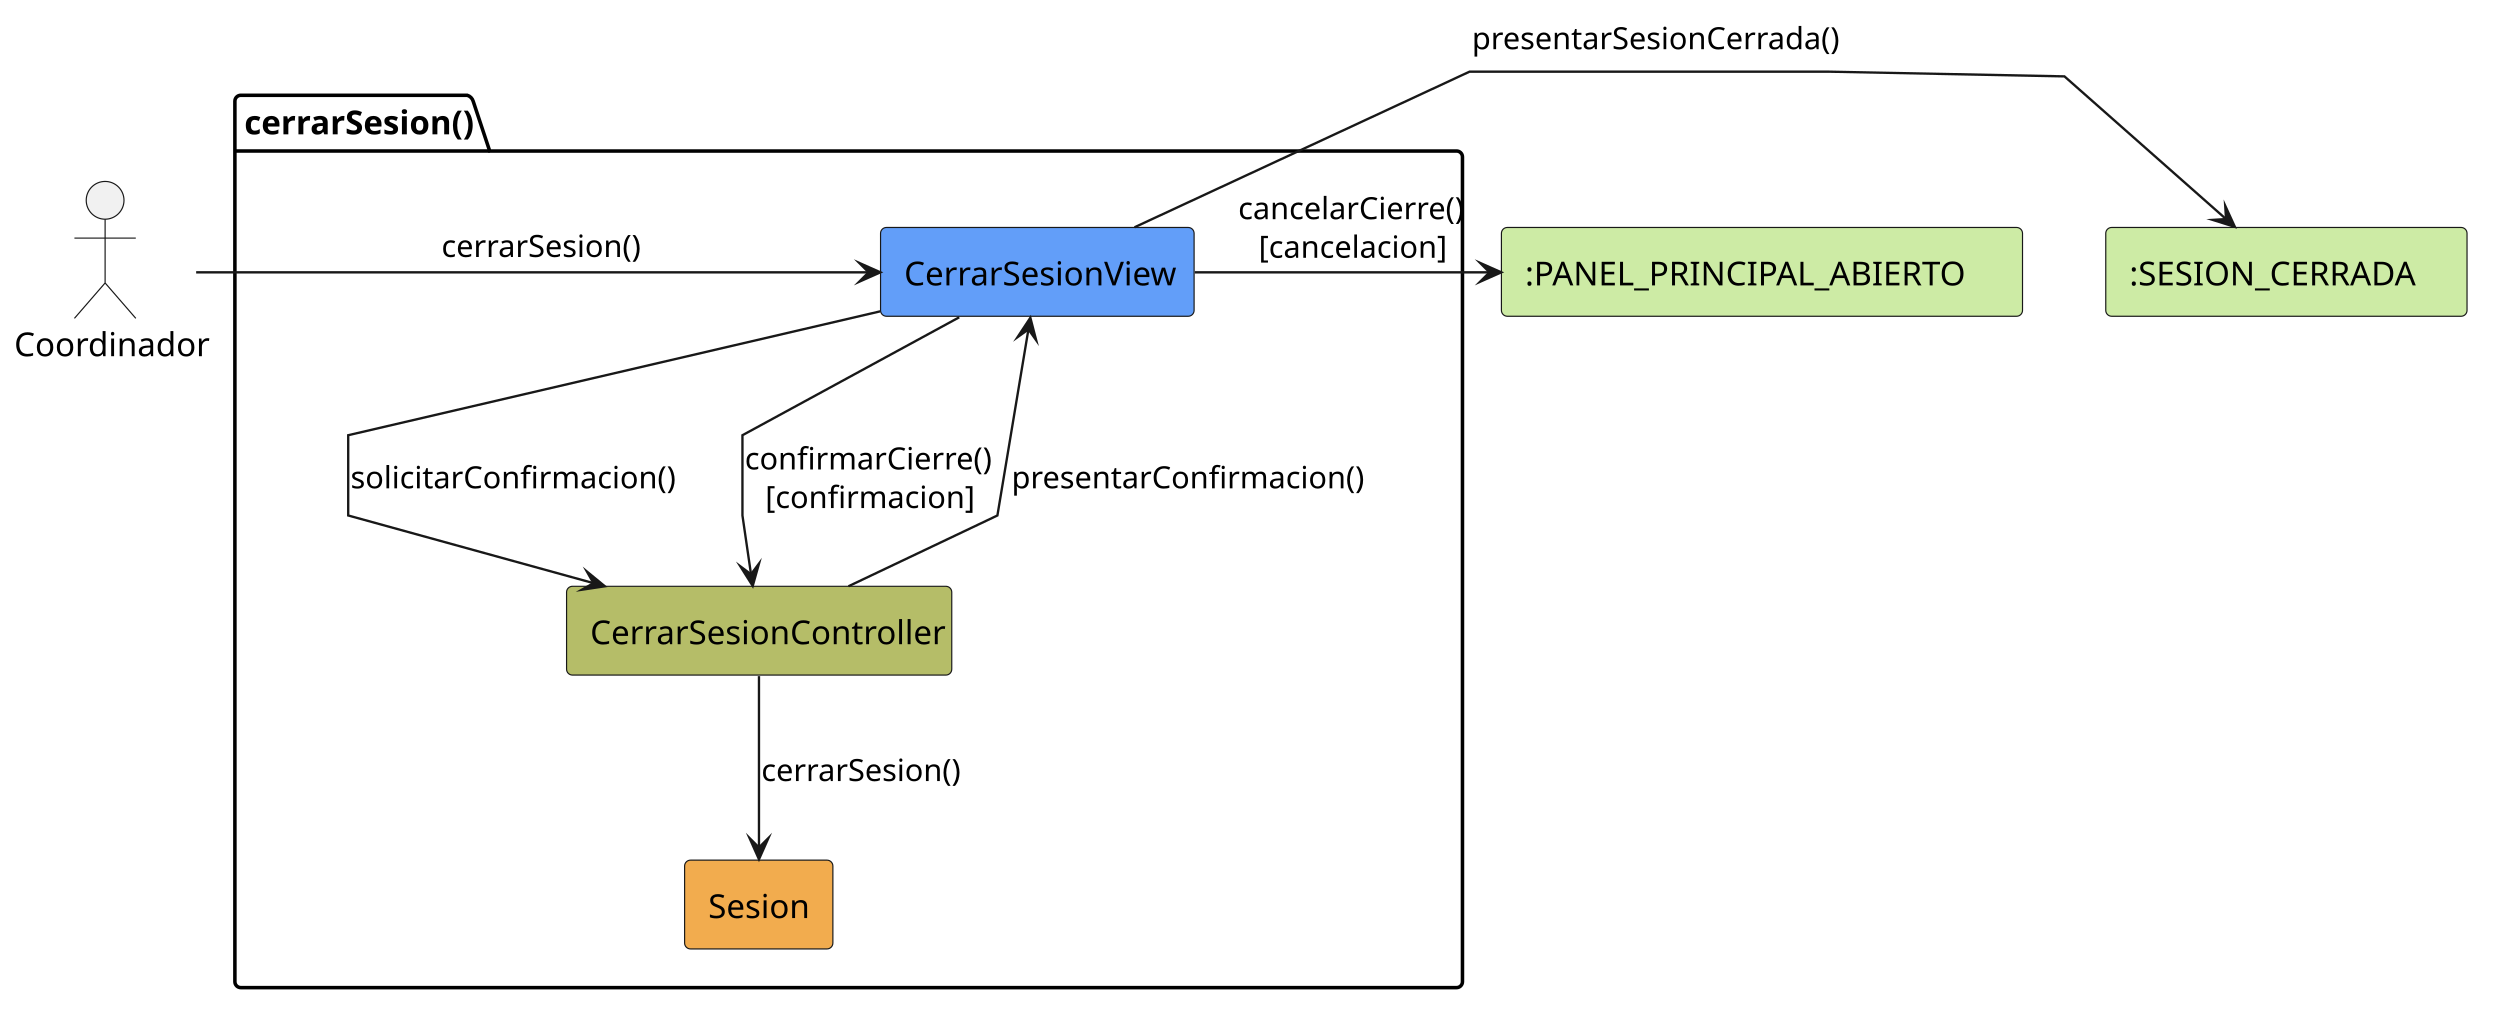
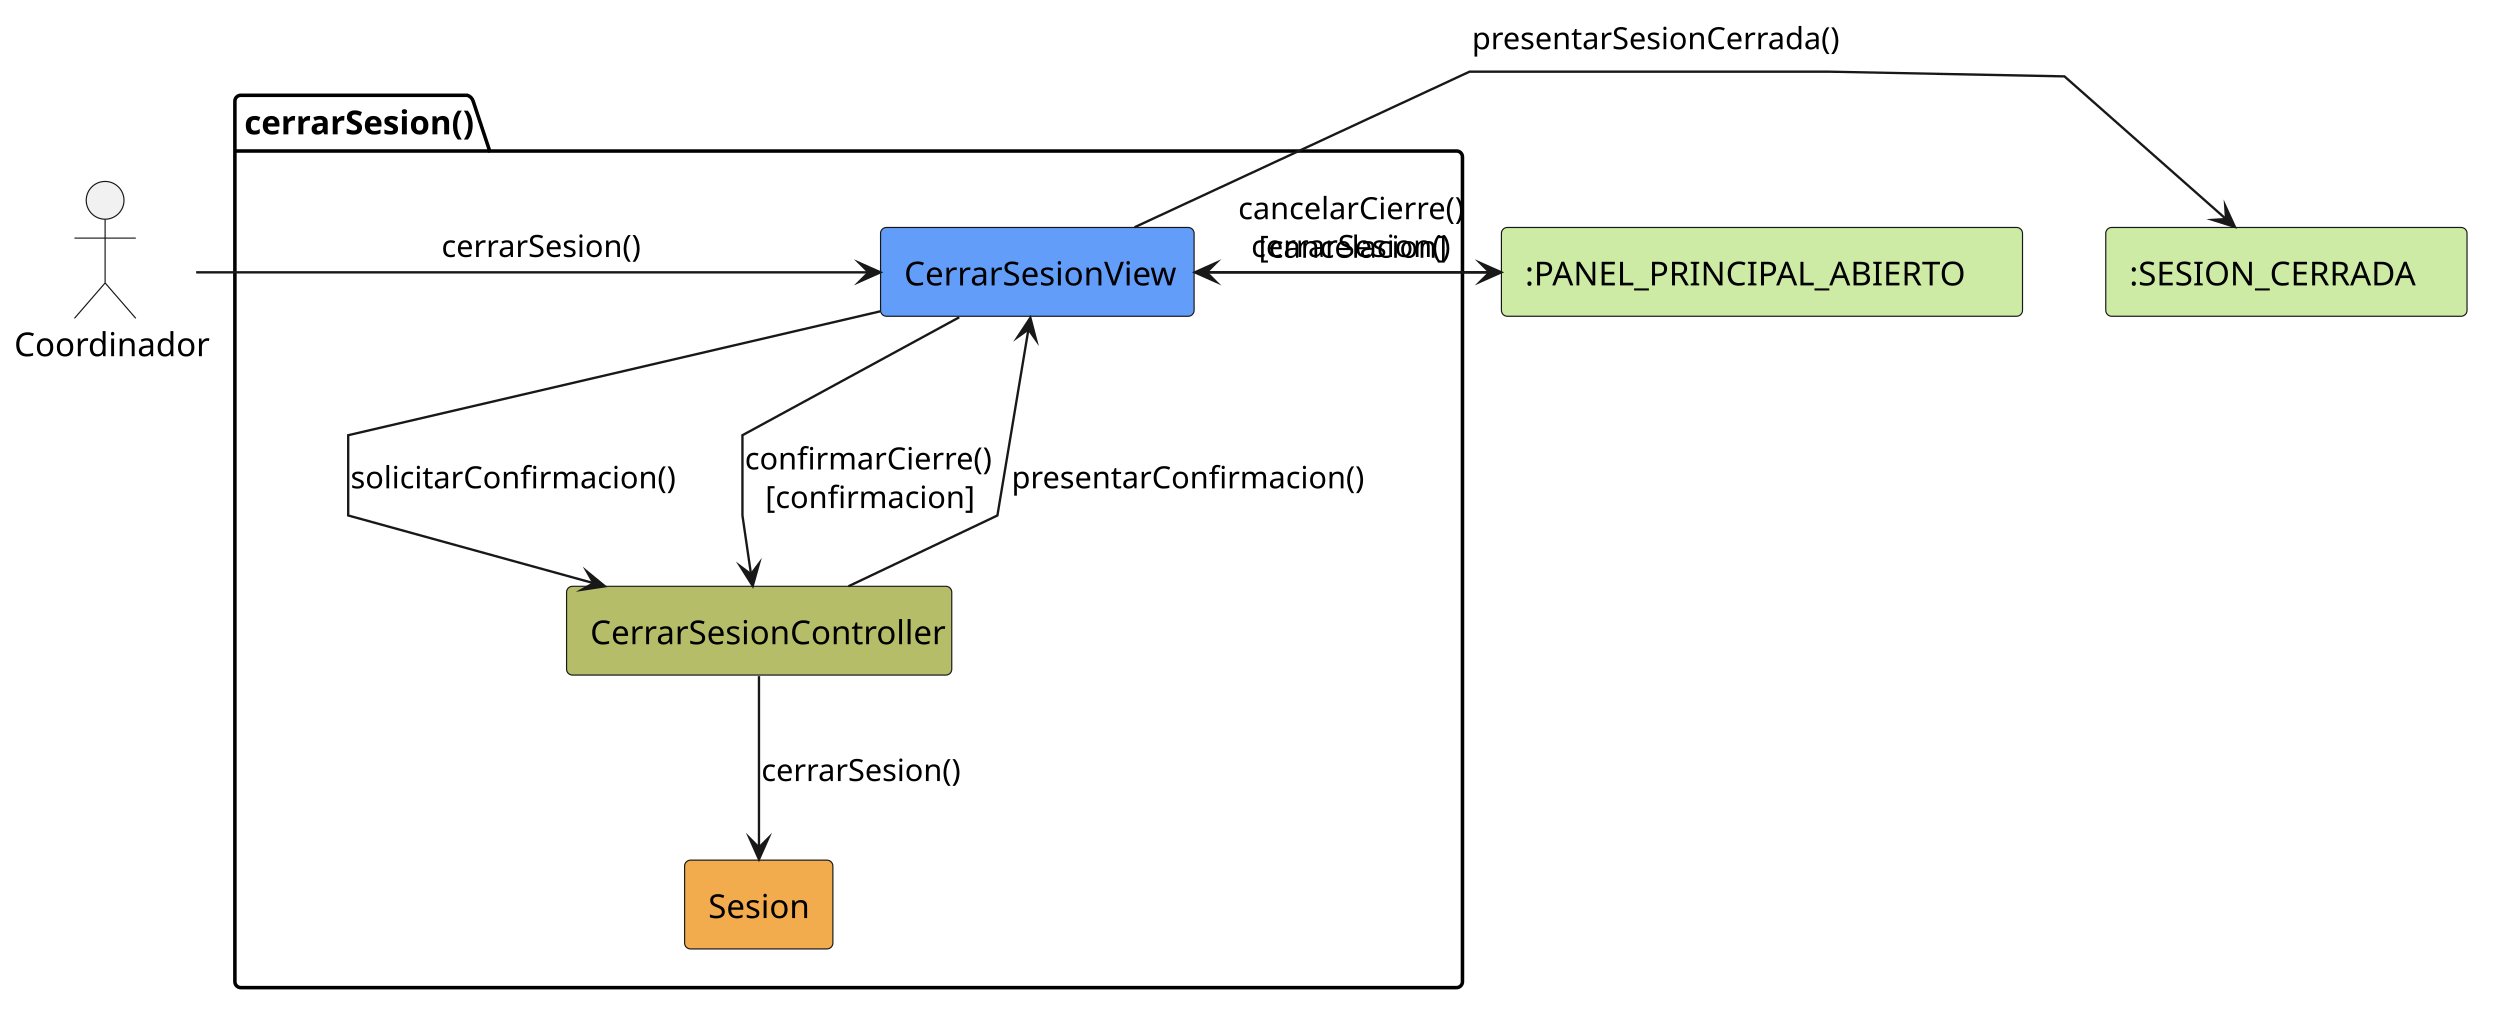
<svg xmlns="http://www.w3.org/2000/svg" contentStyleType="text/css" data-diagram-type="DESCRIPTION" height="433px" preserveAspectRatio="none" style="width:1059px;height:433px;background:#FFFFFF;" version="1.1" viewBox="0 0 1059 433" width="1059px" zoomAndPan="magnify">
  <defs />
  <g>
    <g class="cluster" data-qualified-name="cerrarSesion" data-source-line="5" id="ent0002">
      <path d="M102,40.356 L197.931,40.356 A3.75,3.75 0 0 1 200.431,42.856 L207.431,63.966 L617,63.966 A2.5,2.5 0 0 1 619.5,66.466 L619.5,415.856 A2.5,2.5 0 0 1 617,418.356 L102,418.356 A2.5,2.5 0 0 1 99.5,415.856 L99.5,42.856 A2.5,2.5 0 0 1 102,40.356" fill="none" style="stroke:#000000;stroke-width:1.5;" />
      <line style="stroke:#000000;stroke-width:1.5;" x1="99.5" x2="207.431" y1="63.966" y2="63.966" />
      <text fill="#000000" font-family="sans-serif" font-size="14" font-weight="700" lengthAdjust="spacing" textLength="94.931" x="103.5" y="56.89">cerrarSesion()</text>
    </g>
    <g class="entity" data-qualified-name="cerrarSesion.CerrarSesionView" data-source-line="6" id="ent0003">
      <rect fill="#629EF9" height="37.609" rx="2.5" ry="2.5" style="stroke:#181818;stroke-width:0.5;" width="132.82" x="373" y="96.356" />
      <text fill="#000000" font-family="sans-serif" font-size="14" lengthAdjust="spacing" textLength="112.82" x="383" y="120.89">CerrarSesionView</text>
    </g>
    <g class="entity" data-qualified-name="cerrarSesion.CerrarSesionController" data-source-line="7" id="ent0004">
      <rect fill="#B5BD68" height="37.609" rx="2.5" ry="2.5" style="stroke:#181818;stroke-width:0.5;" width="163.165" x="240" y="248.356" />
      <text fill="#000000" font-family="sans-serif" font-size="14" lengthAdjust="spacing" textLength="143.165" x="250" y="272.89">CerrarSesionController</text>
    </g>
    <g class="entity" data-qualified-name="cerrarSesion.Sesion" data-source-line="8" id="ent0005">
      <rect fill="#F2AC4E" height="37.609" rx="2.5" ry="2.5" style="stroke:#181818;stroke-width:0.5;" width="62.807" x="290" y="364.356" />
      <text fill="#000000" font-family="sans-serif" font-size="14" lengthAdjust="spacing" textLength="42.807" x="300" y="388.89">Sesion</text>
    </g>
    <g class="entity" data-qualified-name="Coordinador" data-source-line="3" id="ent0001">
      <ellipse cx="44.524" cy="84.856" fill="#F1F1F1" rx="8" ry="8" style="stroke:#181818;stroke-width:0.5;" />
      <path d="M44.524,92.856 L44.524,119.856 M31.524,100.856 L57.524,100.856 M44.524,119.856 L31.524,134.856 M44.524,119.856 L57.524,134.856" fill="none" style="stroke:#181818;stroke-width:0.5;" />
      <text fill="#000000" font-family="sans-serif" font-size="14" lengthAdjust="spacing" textLength="77.048" x="6" y="150.89">Coordinador</text>
    </g>
    <g class="entity" data-qualified-name="PanelPrincipalAbierto" data-source-line="11" id="ent0006">
      <rect fill="#CDEBA5" height="37.609" rx="2.5" ry="2.5" style="stroke:#181818;stroke-width:0.5;" width="220.737" x="636" y="96.356" />
      <text fill="#000000" font-family="sans-serif" font-size="14" lengthAdjust="spacing" textLength="200.737" x="646" y="120.89">:PANEL_PRINCIPAL_ABIERTO</text>
    </g>
    <g class="entity" data-qualified-name="SesionCerrada" data-source-line="12" id="ent0007">
      <rect fill="#CDEBA5" height="37.609" rx="2.5" ry="2.5" style="stroke:#181818;stroke-width:0.5;" width="153.034" x="892" y="96.356" />
      <text fill="#000000" font-family="sans-serif" font-size="14" lengthAdjust="spacing" textLength="133.034" x="902" y="120.89">:SESION_CERRADA</text>
    </g>
    <g class="link" data-entity-1="ent0001" data-entity-2="ent0003" data-link-type="dependency" data-source-line="14" id="lnk8">
      <path d="M83.09,115.356 C150.36,115.356 284.81,115.356 367.94,115.356" fill="none" id="Coordinador-to-CerrarSesionView" style="stroke:#181818;stroke-width:1;" />
      <polygon fill="#181818" points="372.94,115.356,363.94,111.356,367.94,115.356,363.94,119.356,372.94,115.356" style="stroke:#181818;stroke-width:1;stroke-linejoin:miter;stroke-miterlimit:10;" />
      <text fill="#000000" font-family="sans-serif" font-size="13" lengthAdjust="spacing" textLength="82.355" x="187" y="108.852">cerrarSesion()</text>
    </g>
-     <g class="link" data-entity-1="ent0003" data-entity-2="ent0004" data-link-type="dependency" data-source-line="16" id="lnk9">
+     <g class="link" data-entity-1="ent0006" data-entity-2="ent0003" data-link-type="dependency" data-source-line="16" id="lnk9">
+       <path d="M635.95,115.356 C592.49,115.356 549.03,115.356 511.11,115.356" fill="none" id="PanelPrincipalAbierto-to-CerrarSesionView" style="stroke:#181818;stroke-width:1;" />
+       <polygon fill="#181818" points="506.11,115.356,515.11,119.356,511.11,115.356,515.11,111.356,506.11,115.356" style="stroke:#181818;stroke-width:1;stroke-linejoin:miter;stroke-miterlimit:10;" />
+       <text fill="#000000" font-family="sans-serif" font-size="13" lengthAdjust="spacing" textLength="82.355" x="530" y="108.852">cerrarSesion()</text>
+     </g>
+     <g class="link" data-entity-1="ent0003" data-entity-2="ent0006" data-link-type="dependency" data-source-line="22" id="lnk12">
+       <path d="M506.11,115.356 C544.03,115.356 587.49,115.356 630.95,115.356" fill="none" id="CerrarSesionView-to-PanelPrincipalAbierto" style="stroke:#181818;stroke-width:1;" />
+       <polygon fill="#181818" points="635.95,115.356,626.95,111.356,630.95,115.356,626.95,119.356,635.95,115.356" style="stroke:#181818;stroke-width:1;stroke-linejoin:miter;stroke-miterlimit:10;" />
+       <text fill="#000000" font-family="sans-serif" font-size="13" lengthAdjust="spacing" textLength="93.19" x="524.5" y="92.852">cancelarCierre()</text>
+       <text fill="#000000" font-family="sans-serif" font-size="13" lengthAdjust="spacing" textLength="75.88" x="533.155" y="109.203">[cancelacion]</text>
+     </g>
+     <g class="link" data-entity-1="ent0003" data-entity-2="ent0004" data-link-type="dependency" data-source-line="18" id="lnk10">
      <path d="M372.88,131.876 C286.69,151.936 147.5,184.356 147.5,184.356 C147.5,184.356 147.5,218.356 147.5,218.356 C147.5,218.356 202.02,233.397 251.39,247.017" fill="none" id="CerrarSesionView-to-CerrarSesionController" style="stroke:#181818;stroke-width:1;" />
      <polygon fill="#181818" points="256.21,248.346,248.598,242.097,251.39,247.017,246.47,249.809,256.21,248.346" style="stroke:#181818;stroke-width:1;stroke-linejoin:miter;stroke-miterlimit:10;" />
      <text fill="#000000" font-family="sans-serif" font-size="13" lengthAdjust="spacing" textLength="129.308" x="148.5" y="206.852">solicitarConfirmacion()</text>
    </g>
-     <g class="link" data-entity-1="ent0004" data-entity-2="ent0003" data-link-type="dependency" data-source-line="18" id="lnk10">
+     <g class="link" data-entity-1="ent0004" data-entity-2="ent0003" data-link-type="dependency" data-source-line="20" id="lnk11">
      <path d="M359.4,248.346 C388.06,234.726 422.5,218.356 422.5,218.356 C422.5,218.356 430.748,168.858 435.638,139.528" fill="none" id="CerrarSesionController-to-CerrarSesionView" style="stroke:#181818;stroke-width:1;" />
      <polygon fill="#181818" points="436.46,134.596,431.034,142.816,435.638,139.528,438.925,144.132,436.46,134.596" style="stroke:#181818;stroke-width:1;stroke-linejoin:miter;stroke-miterlimit:10;" />
      <text fill="#000000" font-family="sans-serif" font-size="13" lengthAdjust="spacing" textLength="140.163" x="428.5" y="206.852">presentarConfirmacion()</text>
    </g>
-     <g class="link" data-entity-1="ent0003" data-entity-2="ent0004" data-link-type="dependency" data-source-line="22" id="lnk12">
+     <g class="link" data-entity-1="ent0003" data-entity-2="ent0004" data-link-type="dependency" data-source-line="24" id="lnk13">
      <path d="M406.33,134.396 C369.3,154.546 314.5,184.356 314.5,184.356 C314.5,184.356 314.5,218.356 314.5,218.356 C314.5,218.356 316.149,229.669 318.129,243.259" fill="none" id="CerrarSesionView-to-CerrarSesionController-1" style="stroke:#181818;stroke-width:1;" />
      <polygon fill="#181818" points="318.85,248.206,321.511,238.724,318.129,243.259,313.594,239.877,318.85,248.206" style="stroke:#181818;stroke-width:1;stroke-linejoin:miter;stroke-miterlimit:10;" />
      <text fill="#000000" font-family="sans-serif" font-size="13" lengthAdjust="spacing" textLength="98.23" x="315.5" y="198.852">confirmarCierre()</text>
      <text fill="#000000" font-family="sans-serif" font-size="13" lengthAdjust="spacing" textLength="80.92" x="324.155" y="215.203">[confirmacion]</text>
    </g>
-     <g class="link" data-entity-1="ent0003" data-entity-2="ent0006" data-link-type="dependency" data-source-line="20" id="lnk11">
-       <path d="M506.11,115.356 C544.03,115.356 587.49,115.356 630.95,115.356" fill="none" id="CerrarSesionView-to-PanelPrincipalAbierto" style="stroke:#181818;stroke-width:1;" />
-       <polygon fill="#181818" points="635.95,115.356,626.95,111.356,630.95,115.356,626.95,119.356,635.95,115.356" style="stroke:#181818;stroke-width:1;stroke-linejoin:miter;stroke-miterlimit:10;" />
-       <text fill="#000000" font-family="sans-serif" font-size="13" lengthAdjust="spacing" textLength="93.19" x="524.5" y="92.852">cancelarCierre()</text>
-       <text fill="#000000" font-family="sans-serif" font-size="13" lengthAdjust="spacing" textLength="75.88" x="533.155" y="109.203">[cancelacion]</text>
-     </g>
-     <g class="link" data-entity-1="ent0004" data-entity-2="ent0005" data-link-type="dependency" data-source-line="24" id="lnk13">
+     <g class="link" data-entity-1="ent0004" data-entity-2="ent0005" data-link-type="dependency" data-source-line="26" id="lnk14">
      <path d="M321.5,286.416 C321.5,307.636 321.5,337.656 321.5,358.996" fill="none" id="CerrarSesionController-to-Sesion" style="stroke:#181818;stroke-width:1;" />
      <polygon fill="#181818" points="321.5,363.996,325.5,354.996,321.5,358.996,317.5,354.996,321.5,363.996" style="stroke:#181818;stroke-width:1;stroke-linejoin:miter;stroke-miterlimit:10;" />
      <text fill="#000000" font-family="sans-serif" font-size="13" lengthAdjust="spacing" textLength="82.355" x="322.5" y="330.852">cerrarSesion()</text>
    </g>
-     <g class="link" data-entity-1="ent0003" data-entity-2="ent0007" data-link-type="dependency" data-source-line="26" id="lnk14">
+     <g class="link" data-entity-1="ent0003" data-entity-2="ent0007" data-link-type="dependency" data-source-line="28" id="lnk15">
      <path d="M480.57,96.276 C534.52,71.216 622.5,30.356 622.5,30.356 C622.5,30.356 774.5,30.356 774.5,30.356 C774.5,30.356 874.5,32.356 874.5,32.356 C874.5,32.356 915.182,68.277 942.952,92.797" fill="none" id="CerrarSesionView-to-SesionCerrada" style="stroke:#181818;stroke-width:1;" />
      <polygon fill="#181818" points="946.7,96.106,942.601,87.151,942.952,92.797,937.306,93.148,946.7,96.106" style="stroke:#181818;stroke-width:1;stroke-linejoin:miter;stroke-miterlimit:10;" />
      <text fill="#000000" font-family="sans-serif" font-size="13" lengthAdjust="spacing" textLength="150.293" x="623.5" y="20.852">presentarSesionCerrada()</text>
    </g>
  </g>
</svg>
